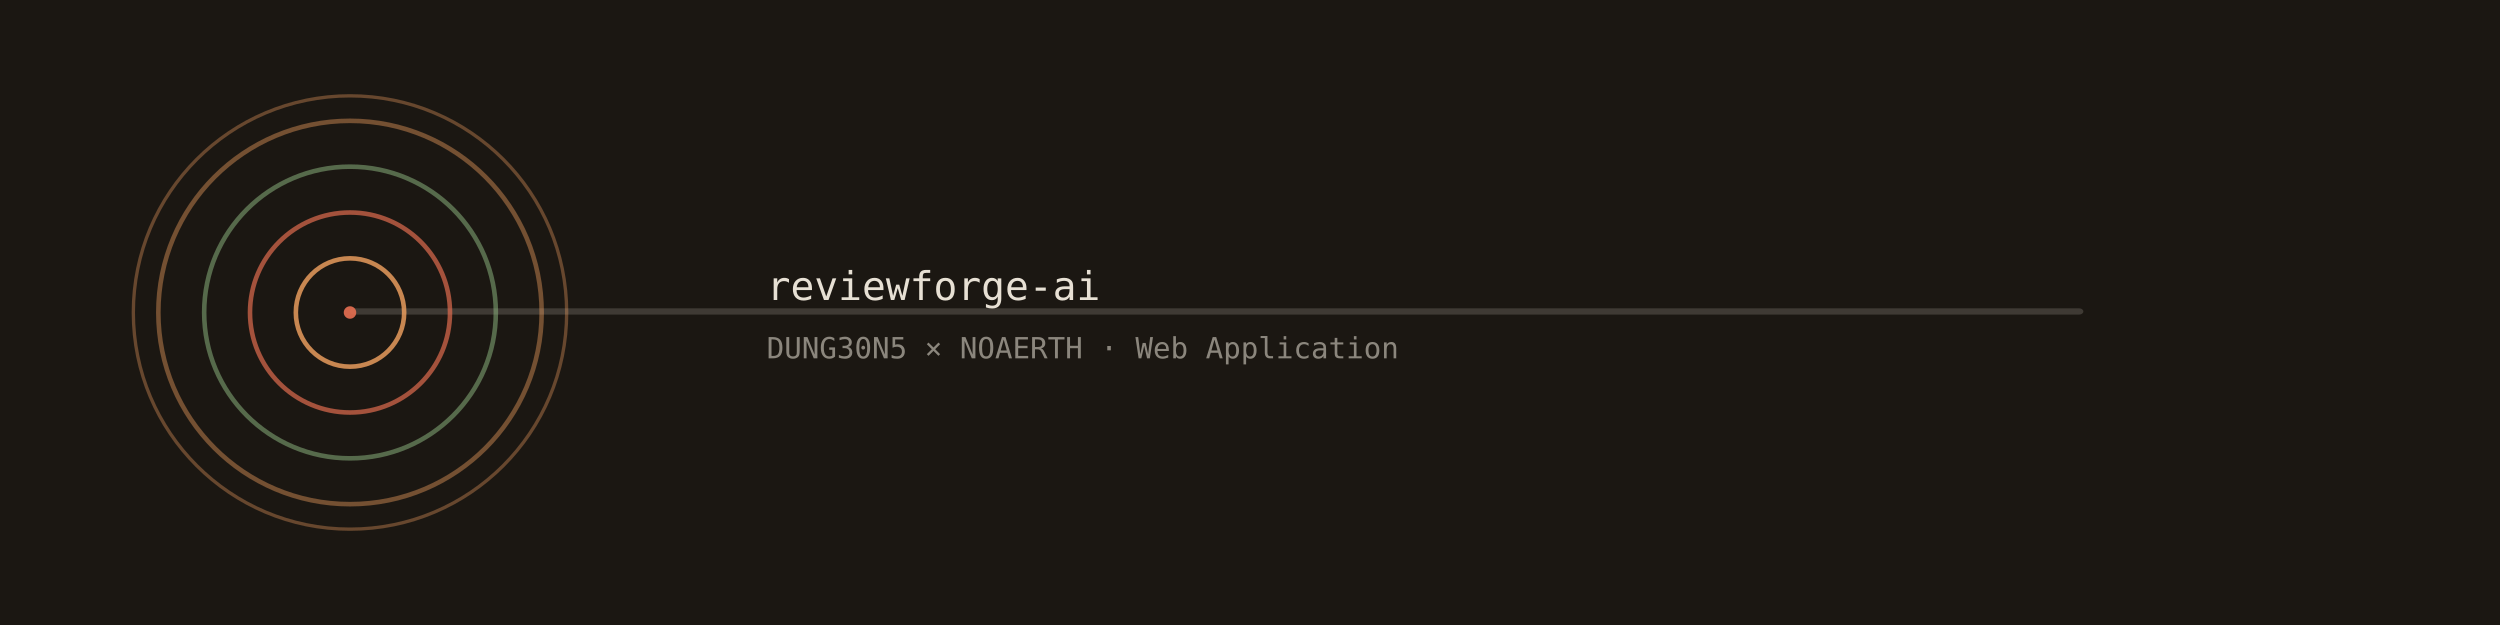
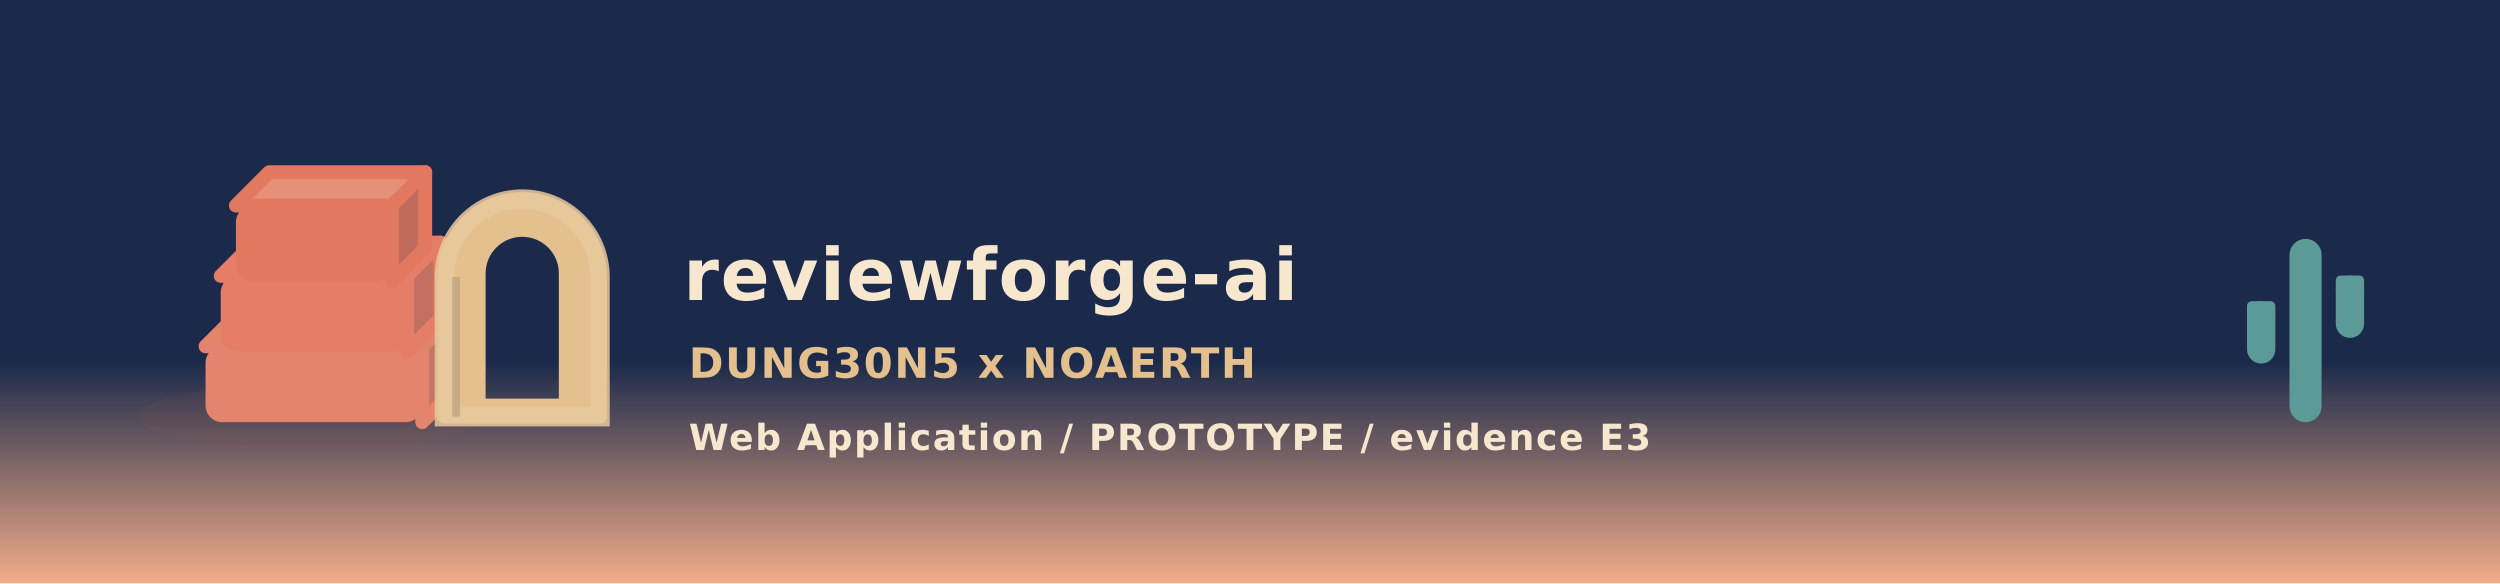
- <svg xmlns="http://www.w3.org/2000/svg" viewBox="0 0 1200 300" width="1200" height="300" role="img" aria-label="reviewforge-ai identity object">
-   <rect width="1200" height="300" fill="#1b1712" />
-   <defs>
-     <linearGradient id="gft" x1="0" y1="0" x2="1" y2="1">
-       <stop offset="0%" stop-color="#f4a261" />
-       <stop offset="100%" stop-color="#e76f51" />
-     </linearGradient>
-   </defs>
-   <rect x="168.00" y="148.00" width="832.00" height="3.00" rx="2.00" fill="rgba(253,246,233,0.160)" opacity="1.00" />
-   <circle cx="168.00" cy="150.00" r="26.00" fill="none" stroke="rgba(244,162,97,0.800)" stroke-width="2.20" opacity="1.00" />
-   <circle cx="168.00" cy="150.00" r="48.00" fill="none" stroke="rgba(231,111,81,0.670)" stroke-width="2.20" opacity="1.00" />
-   <circle cx="168.00" cy="150.00" r="70.00" fill="none" stroke="rgba(138,177,125,0.540)" stroke-width="2.20" opacity="1.00" />
-   <circle cx="168.00" cy="150.00" r="92.00" fill="none" stroke="rgba(244,162,97,0.410)" stroke-width="2.20" opacity="1.00" />
+ <svg xmlns="http://www.w3.org/2000/svg" width="900" height="210" viewBox="0 0 900 210" role="img" aria-label="reviewforge-ai - identity object">
+   <linearGradient id="skyf" x1="0" y1="0" x2="0" y2="1">
+     <stop offset="0" stop-color="#1b2a4a" />
+     <stop offset="0.62" stop-color="#1b2a4a" />
+     <stop offset="1" stop-color="#f3ad8a" />
+   </linearGradient>
+   <rect width="900" height="210" fill="url(#skyf)" />
+   <rect x="0" y="352" width="900" height="-142" fill="#e3c08d" />
+   <rect x="0" y="352" width="900" height="3" fill="#e6c596" />
+   <ellipse cx="112" cy="150" rx="62" ry="12" fill="rgba(138,90,68,0.11)" />
  <g>
-     <circle cx="168.00" cy="150.00" r="104.00" fill="none" stroke="rgba(244,162,97,0.350)" stroke-width="1.60" opacity="1.00" />
-     <animate attributeName="opacity" values="0.25;1.0;0.25" dur="18.2s" begin="0s" repeatCount="indefinite" />
+     <path d="M74,124.67 L152,124.67 L164,112.67 L86,112.67 Z" fill="#e99a82" stroke="#e5846c" stroke-width="5" stroke-linejoin="round" />
+     <path d="M152,124.67 L164,112.67 L164,140 L152,152 Z" fill="#c37566" stroke="#e5846c" stroke-width="5" stroke-linejoin="round" />
+     <rect x="74" y="124.67" width="78" height="27.33" rx="6" fill="#e5846c" />
+     <path d="M79.46,99.33 L146.54,99.33 L158.54,87.33 L91.46,87.33 Z" fill="#e8957d" stroke="#e47e66" stroke-width="5" stroke-linejoin="round" />
+     <path d="M146.54,99.33 L158.54,87.33 L158.54,114.67 L146.54,126.67 Z" fill="#c27061" stroke="#e47e66" stroke-width="5" stroke-linejoin="round" />
+     <rect x="79.46" y="99.33" width="67.08" height="27.33" rx="6" fill="#e47e66" />
+     <path d="M84.92,74 L141.08,74 L153.08,62 L96.92,62 Z" fill="#e79079" stroke="#e37861" stroke-width="5" stroke-linejoin="round" />
+     <path d="M141.08,74 L153.08,62 L153.08,89.33 L141.08,101.33 Z" fill="#c16b5d" stroke="#e37861" stroke-width="5" stroke-linejoin="round" />
+     <rect x="84.92" y="74" width="56.16" height="27.33" rx="6" fill="#e37861" />
+     <animate attributeName="opacity" values="0.72;1;0.72" dur="6s" begin="0s" repeatCount="indefinite" />
  </g>
-   <circle cx="168" cy="150" r="3" fill="rgba(231,111,81,0.900)">
-     <animate attributeName="opacity" values="0.35;0.95;0.35" dur="18.2s" begin="0s" repeatCount="indefinite" />
-   </circle>
-   <text x="368" y="144" font-family="ui-monospace,Menlo,monospace" font-size="19" fill="rgba(253,246,233,0.900)">reviewforge-ai</text>
-   <text x="368" y="172" font-family="ui-monospace,Menlo,monospace" font-size="14" fill="rgba(253,246,233,0.500)">DUNG30N5 × NOAERTH · Web Application</text>
+   <path d="M160,150 L160,99.68 A28,28 0 0 1 216,99.68 L216,150 Z M172.32,146 L172.32,98.43 A15.68,15.68 0 0 1 203.68,98.43 L203.68,146 Z" fill="#e3c08d" fill-rule="evenodd" stroke="#e3c08d" stroke-width="5" stroke-linejoin="round" />
+   <path d="M160,150 L160,99.68 A28,28 0 0 1 216,99.68 L216,150 Z" fill="none" stroke="#e8c99d" stroke-width="7" stroke-linecap="round" opacity="0.85" />
+   <rect x="162.8" y="99.68" width="2.8" height="50.32" fill="#c7ab84" />
+   <text x="246" y="108" font-family="Verdana,DejaVu Sans,sans-serif" font-size="26" font-weight="700" letter-spacing="0.6" fill="#f6e7ce" text-anchor="start">reviewforge-ai</text>
+   <text x="248" y="136" font-family="Verdana,DejaVu Sans,sans-serif" font-size="15" font-weight="700" letter-spacing="0.6" fill="#e3c08d" text-anchor="start">DUNG30N5 x NOAERTH</text>
+   <text x="248" y="162" font-family="Verdana,DejaVu Sans,sans-serif" font-size="13" font-weight="700" letter-spacing="0.6" fill="#f6e7ce" text-anchor="start">Web Application  /  PROTOTYPE  /  evidence E3</text>
+   <rect x="824.22" y="86" width="11.56" height="66" rx="5.78" fill="#5b9a97" />
+   <rect x="808.92" y="108.44" width="10.2" height="22.44" rx="5.1" fill="#5b9a97" />
+   <rect x="808.92" y="108.44" width="10.2" height="6.6" rx="1.7" fill="#5b9a97" />
+   <rect x="840.88" y="99.2" width="10.2" height="22.44" rx="5.1" fill="#5b9a97" />
+   <rect x="840.88" y="99.2" width="10.2" height="6.6" rx="1.7" fill="#5b9a97" />
</svg>
